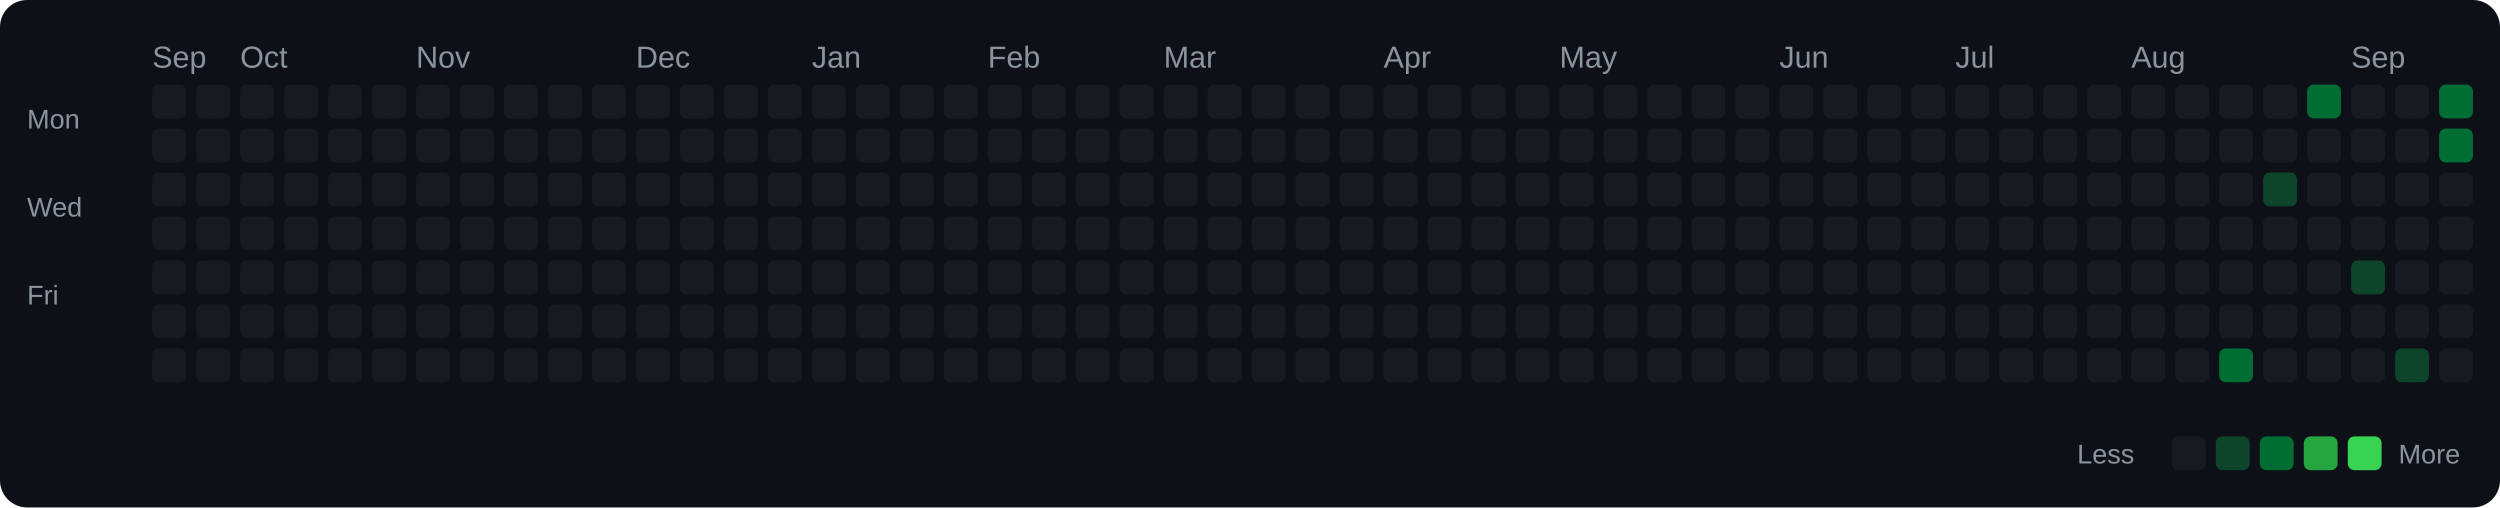
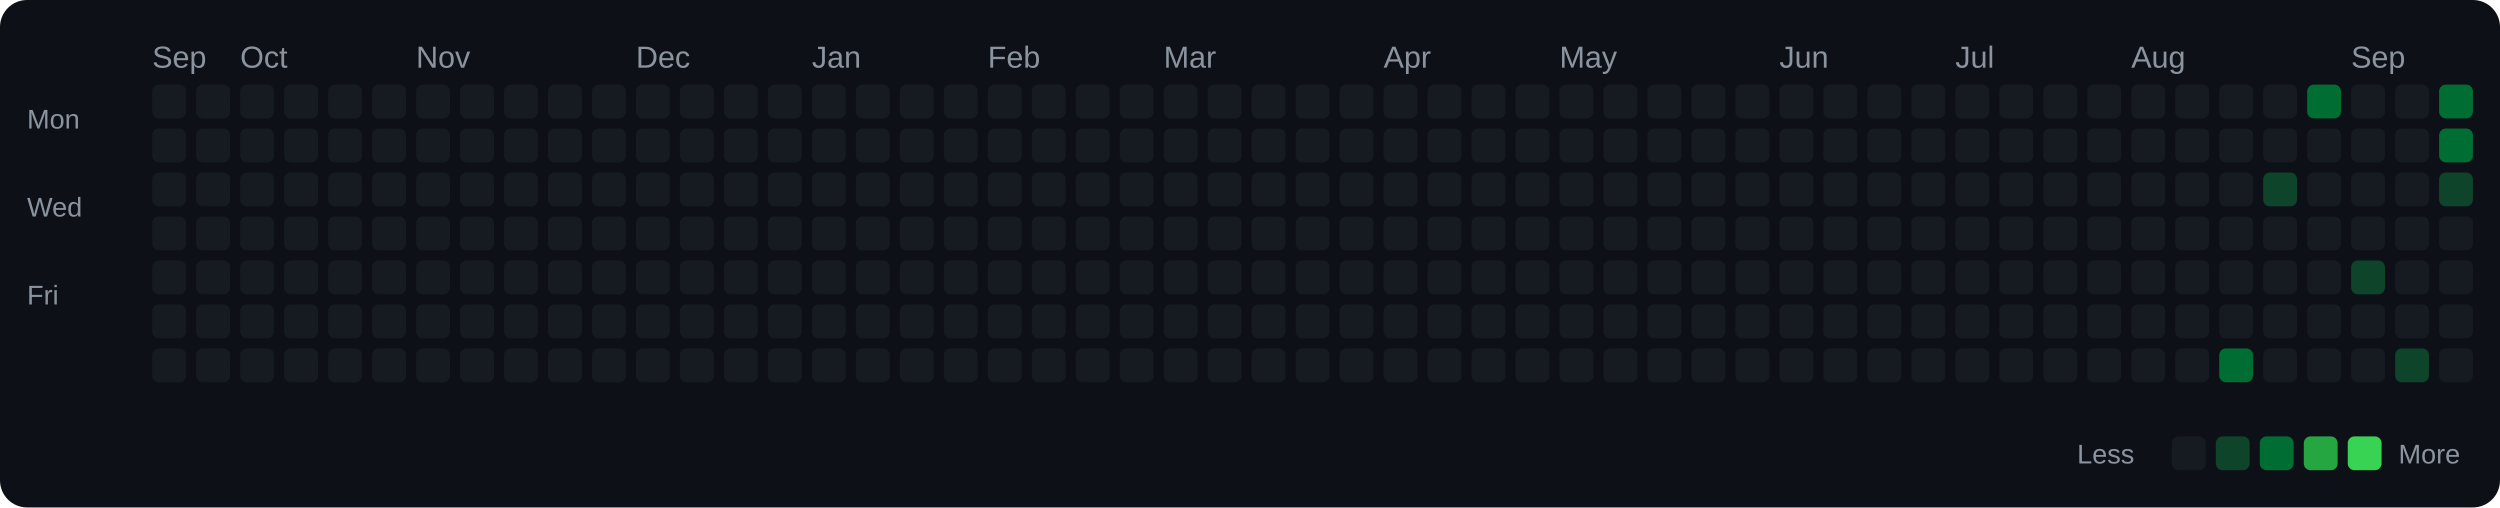
<svg xmlns="http://www.w3.org/2000/svg" width="739" height="150" viewBox="0 0 739 150" role="img" aria-labelledby="title description">
  <rect width="100%" height="100%" fill="#0d1117" rx="8" />
  <text x="45" y="20" fill="#8b949e" font-family="Arial, sans-serif" font-size="9"> Sep </text>
  <text x="71" y="20" fill="#8b949e" font-family="Arial, sans-serif" font-size="9"> Oct </text>
  <text x="123" y="20" fill="#8b949e" font-family="Arial, sans-serif" font-size="9"> Nov </text>
  <text x="188" y="20" fill="#8b949e" font-family="Arial, sans-serif" font-size="9"> Dec </text>
  <text x="240" y="20" fill="#8b949e" font-family="Arial, sans-serif" font-size="9"> Jan </text>
  <text x="292" y="20" fill="#8b949e" font-family="Arial, sans-serif" font-size="9"> Feb </text>
  <text x="344" y="20" fill="#8b949e" font-family="Arial, sans-serif" font-size="9"> Mar </text>
  <text x="409" y="20" fill="#8b949e" font-family="Arial, sans-serif" font-size="9"> Apr </text>
  <text x="461" y="20" fill="#8b949e" font-family="Arial, sans-serif" font-size="9"> May </text>
  <text x="526" y="20" fill="#8b949e" font-family="Arial, sans-serif" font-size="9"> Jun </text>
  <text x="578" y="20" fill="#8b949e" font-family="Arial, sans-serif" font-size="9"> Jul </text>
  <text x="630" y="20" fill="#8b949e" font-family="Arial, sans-serif" font-size="9"> Aug </text>
  <text x="695" y="20" fill="#8b949e" font-family="Arial, sans-serif" font-size="9"> Sep </text>
  <rect x="45" y="25" width="10" height="10" rx="2" fill="#161b22"> </rect>
  <rect x="45" y="38" width="10" height="10" rx="2" fill="#161b22"> </rect>
  <rect x="45" y="51" width="10" height="10" rx="2" fill="#161b22"> </rect>
  <rect x="45" y="64" width="10" height="10" rx="2" fill="#161b22"> </rect>
  <rect x="45" y="77" width="10" height="10" rx="2" fill="#161b22"> </rect>
  <rect x="45" y="90" width="10" height="10" rx="2" fill="#161b22"> </rect>
  <rect x="45" y="103" width="10" height="10" rx="2" fill="#161b22"> </rect>
  <rect x="58" y="25" width="10" height="10" rx="2" fill="#161b22"> </rect>
  <rect x="58" y="38" width="10" height="10" rx="2" fill="#161b22"> </rect>
  <rect x="58" y="51" width="10" height="10" rx="2" fill="#161b22"> </rect>
  <rect x="58" y="64" width="10" height="10" rx="2" fill="#161b22"> </rect>
  <rect x="58" y="77" width="10" height="10" rx="2" fill="#161b22"> </rect>
  <rect x="58" y="90" width="10" height="10" rx="2" fill="#161b22"> </rect>
  <rect x="58" y="103" width="10" height="10" rx="2" fill="#161b22"> </rect>
  <rect x="71" y="25" width="10" height="10" rx="2" fill="#161b22"> </rect>
  <rect x="71" y="38" width="10" height="10" rx="2" fill="#161b22"> </rect>
  <rect x="71" y="51" width="10" height="10" rx="2" fill="#161b22"> </rect>
  <rect x="71" y="64" width="10" height="10" rx="2" fill="#161b22"> </rect>
  <rect x="71" y="77" width="10" height="10" rx="2" fill="#161b22"> </rect>
  <rect x="71" y="90" width="10" height="10" rx="2" fill="#161b22"> </rect>
  <rect x="71" y="103" width="10" height="10" rx="2" fill="#161b22"> </rect>
  <rect x="84" y="25" width="10" height="10" rx="2" fill="#161b22"> </rect>
  <rect x="84" y="38" width="10" height="10" rx="2" fill="#161b22"> </rect>
  <rect x="84" y="51" width="10" height="10" rx="2" fill="#161b22"> </rect>
  <rect x="84" y="64" width="10" height="10" rx="2" fill="#161b22"> </rect>
  <rect x="84" y="77" width="10" height="10" rx="2" fill="#161b22"> </rect>
  <rect x="84" y="90" width="10" height="10" rx="2" fill="#161b22"> </rect>
  <rect x="84" y="103" width="10" height="10" rx="2" fill="#161b22"> </rect>
  <rect x="97" y="25" width="10" height="10" rx="2" fill="#161b22"> </rect>
  <rect x="97" y="38" width="10" height="10" rx="2" fill="#161b22"> </rect>
  <rect x="97" y="51" width="10" height="10" rx="2" fill="#161b22"> </rect>
  <rect x="97" y="64" width="10" height="10" rx="2" fill="#161b22"> </rect>
  <rect x="97" y="77" width="10" height="10" rx="2" fill="#161b22"> </rect>
  <rect x="97" y="90" width="10" height="10" rx="2" fill="#161b22"> </rect>
  <rect x="97" y="103" width="10" height="10" rx="2" fill="#161b22"> </rect>
  <rect x="110" y="25" width="10" height="10" rx="2" fill="#161b22"> </rect>
  <rect x="110" y="38" width="10" height="10" rx="2" fill="#161b22"> </rect>
  <rect x="110" y="51" width="10" height="10" rx="2" fill="#161b22"> </rect>
  <rect x="110" y="64" width="10" height="10" rx="2" fill="#161b22"> </rect>
  <rect x="110" y="77" width="10" height="10" rx="2" fill="#161b22"> </rect>
  <rect x="110" y="90" width="10" height="10" rx="2" fill="#161b22"> </rect>
  <rect x="110" y="103" width="10" height="10" rx="2" fill="#161b22"> </rect>
  <rect x="123" y="25" width="10" height="10" rx="2" fill="#161b22"> </rect>
  <rect x="123" y="38" width="10" height="10" rx="2" fill="#161b22"> </rect>
  <rect x="123" y="51" width="10" height="10" rx="2" fill="#161b22"> </rect>
  <rect x="123" y="64" width="10" height="10" rx="2" fill="#161b22"> </rect>
  <rect x="123" y="77" width="10" height="10" rx="2" fill="#161b22"> </rect>
  <rect x="123" y="90" width="10" height="10" rx="2" fill="#161b22"> </rect>
  <rect x="123" y="103" width="10" height="10" rx="2" fill="#161b22"> </rect>
  <rect x="136" y="25" width="10" height="10" rx="2" fill="#161b22"> </rect>
  <rect x="136" y="38" width="10" height="10" rx="2" fill="#161b22"> </rect>
  <rect x="136" y="51" width="10" height="10" rx="2" fill="#161b22"> </rect>
  <rect x="136" y="64" width="10" height="10" rx="2" fill="#161b22"> </rect>
  <rect x="136" y="77" width="10" height="10" rx="2" fill="#161b22"> </rect>
  <rect x="136" y="90" width="10" height="10" rx="2" fill="#161b22"> </rect>
  <rect x="136" y="103" width="10" height="10" rx="2" fill="#161b22"> </rect>
  <rect x="149" y="25" width="10" height="10" rx="2" fill="#161b22"> </rect>
  <rect x="149" y="38" width="10" height="10" rx="2" fill="#161b22"> </rect>
  <rect x="149" y="51" width="10" height="10" rx="2" fill="#161b22"> </rect>
  <rect x="149" y="64" width="10" height="10" rx="2" fill="#161b22"> </rect>
  <rect x="149" y="77" width="10" height="10" rx="2" fill="#161b22"> </rect>
  <rect x="149" y="90" width="10" height="10" rx="2" fill="#161b22"> </rect>
  <rect x="149" y="103" width="10" height="10" rx="2" fill="#161b22"> </rect>
  <rect x="162" y="25" width="10" height="10" rx="2" fill="#161b22"> </rect>
  <rect x="162" y="38" width="10" height="10" rx="2" fill="#161b22"> </rect>
  <rect x="162" y="51" width="10" height="10" rx="2" fill="#161b22"> </rect>
  <rect x="162" y="64" width="10" height="10" rx="2" fill="#161b22"> </rect>
  <rect x="162" y="77" width="10" height="10" rx="2" fill="#161b22"> </rect>
  <rect x="162" y="90" width="10" height="10" rx="2" fill="#161b22"> </rect>
  <rect x="162" y="103" width="10" height="10" rx="2" fill="#161b22"> </rect>
  <rect x="175" y="25" width="10" height="10" rx="2" fill="#161b22"> </rect>
  <rect x="175" y="38" width="10" height="10" rx="2" fill="#161b22"> </rect>
  <rect x="175" y="51" width="10" height="10" rx="2" fill="#161b22"> </rect>
  <rect x="175" y="64" width="10" height="10" rx="2" fill="#161b22"> </rect>
  <rect x="175" y="77" width="10" height="10" rx="2" fill="#161b22"> </rect>
  <rect x="175" y="90" width="10" height="10" rx="2" fill="#161b22"> </rect>
  <rect x="175" y="103" width="10" height="10" rx="2" fill="#161b22"> </rect>
  <rect x="188" y="25" width="10" height="10" rx="2" fill="#161b22"> </rect>
  <rect x="188" y="38" width="10" height="10" rx="2" fill="#161b22"> </rect>
  <rect x="188" y="51" width="10" height="10" rx="2" fill="#161b22"> </rect>
  <rect x="188" y="64" width="10" height="10" rx="2" fill="#161b22"> </rect>
  <rect x="188" y="77" width="10" height="10" rx="2" fill="#161b22"> </rect>
  <rect x="188" y="90" width="10" height="10" rx="2" fill="#161b22"> </rect>
  <rect x="188" y="103" width="10" height="10" rx="2" fill="#161b22"> </rect>
  <rect x="201" y="25" width="10" height="10" rx="2" fill="#161b22"> </rect>
  <rect x="201" y="38" width="10" height="10" rx="2" fill="#161b22"> </rect>
  <rect x="201" y="51" width="10" height="10" rx="2" fill="#161b22"> </rect>
  <rect x="201" y="64" width="10" height="10" rx="2" fill="#161b22"> </rect>
  <rect x="201" y="77" width="10" height="10" rx="2" fill="#161b22"> </rect>
  <rect x="201" y="90" width="10" height="10" rx="2" fill="#161b22"> </rect>
  <rect x="201" y="103" width="10" height="10" rx="2" fill="#161b22"> </rect>
  <rect x="214" y="25" width="10" height="10" rx="2" fill="#161b22"> </rect>
  <rect x="214" y="38" width="10" height="10" rx="2" fill="#161b22"> </rect>
  <rect x="214" y="51" width="10" height="10" rx="2" fill="#161b22"> </rect>
  <rect x="214" y="64" width="10" height="10" rx="2" fill="#161b22"> </rect>
  <rect x="214" y="77" width="10" height="10" rx="2" fill="#161b22"> </rect>
  <rect x="214" y="90" width="10" height="10" rx="2" fill="#161b22"> </rect>
  <rect x="214" y="103" width="10" height="10" rx="2" fill="#161b22"> </rect>
  <rect x="227" y="25" width="10" height="10" rx="2" fill="#161b22"> </rect>
  <rect x="227" y="38" width="10" height="10" rx="2" fill="#161b22"> </rect>
  <rect x="227" y="51" width="10" height="10" rx="2" fill="#161b22"> </rect>
  <rect x="227" y="64" width="10" height="10" rx="2" fill="#161b22"> </rect>
  <rect x="227" y="77" width="10" height="10" rx="2" fill="#161b22"> </rect>
  <rect x="227" y="90" width="10" height="10" rx="2" fill="#161b22"> </rect>
  <rect x="227" y="103" width="10" height="10" rx="2" fill="#161b22"> </rect>
  <rect x="240" y="25" width="10" height="10" rx="2" fill="#161b22"> </rect>
  <rect x="240" y="38" width="10" height="10" rx="2" fill="#161b22"> </rect>
  <rect x="240" y="51" width="10" height="10" rx="2" fill="#161b22"> </rect>
  <rect x="240" y="64" width="10" height="10" rx="2" fill="#161b22"> </rect>
  <rect x="240" y="77" width="10" height="10" rx="2" fill="#161b22"> </rect>
  <rect x="240" y="90" width="10" height="10" rx="2" fill="#161b22"> </rect>
  <rect x="240" y="103" width="10" height="10" rx="2" fill="#161b22"> </rect>
  <rect x="253" y="25" width="10" height="10" rx="2" fill="#161b22"> </rect>
  <rect x="253" y="38" width="10" height="10" rx="2" fill="#161b22"> </rect>
  <rect x="253" y="51" width="10" height="10" rx="2" fill="#161b22"> </rect>
  <rect x="253" y="64" width="10" height="10" rx="2" fill="#161b22"> </rect>
  <rect x="253" y="77" width="10" height="10" rx="2" fill="#161b22"> </rect>
  <rect x="253" y="90" width="10" height="10" rx="2" fill="#161b22"> </rect>
  <rect x="253" y="103" width="10" height="10" rx="2" fill="#161b22"> </rect>
  <rect x="266" y="25" width="10" height="10" rx="2" fill="#161b22"> </rect>
  <rect x="266" y="38" width="10" height="10" rx="2" fill="#161b22"> </rect>
  <rect x="266" y="51" width="10" height="10" rx="2" fill="#161b22"> </rect>
  <rect x="266" y="64" width="10" height="10" rx="2" fill="#161b22"> </rect>
  <rect x="266" y="77" width="10" height="10" rx="2" fill="#161b22"> </rect>
  <rect x="266" y="90" width="10" height="10" rx="2" fill="#161b22"> </rect>
  <rect x="266" y="103" width="10" height="10" rx="2" fill="#161b22"> </rect>
  <rect x="279" y="25" width="10" height="10" rx="2" fill="#161b22"> </rect>
  <rect x="279" y="38" width="10" height="10" rx="2" fill="#161b22"> </rect>
  <rect x="279" y="51" width="10" height="10" rx="2" fill="#161b22"> </rect>
  <rect x="279" y="64" width="10" height="10" rx="2" fill="#161b22"> </rect>
  <rect x="279" y="77" width="10" height="10" rx="2" fill="#161b22"> </rect>
  <rect x="279" y="90" width="10" height="10" rx="2" fill="#161b22"> </rect>
  <rect x="279" y="103" width="10" height="10" rx="2" fill="#161b22"> </rect>
  <rect x="292" y="25" width="10" height="10" rx="2" fill="#161b22"> </rect>
  <rect x="292" y="38" width="10" height="10" rx="2" fill="#161b22"> </rect>
  <rect x="292" y="51" width="10" height="10" rx="2" fill="#161b22"> </rect>
  <rect x="292" y="64" width="10" height="10" rx="2" fill="#161b22"> </rect>
  <rect x="292" y="77" width="10" height="10" rx="2" fill="#161b22"> </rect>
  <rect x="292" y="90" width="10" height="10" rx="2" fill="#161b22"> </rect>
  <rect x="292" y="103" width="10" height="10" rx="2" fill="#161b22"> </rect>
  <rect x="305" y="25" width="10" height="10" rx="2" fill="#161b22"> </rect>
  <rect x="305" y="38" width="10" height="10" rx="2" fill="#161b22"> </rect>
  <rect x="305" y="51" width="10" height="10" rx="2" fill="#161b22"> </rect>
  <rect x="305" y="64" width="10" height="10" rx="2" fill="#161b22"> </rect>
  <rect x="305" y="77" width="10" height="10" rx="2" fill="#161b22"> </rect>
  <rect x="305" y="90" width="10" height="10" rx="2" fill="#161b22"> </rect>
  <rect x="305" y="103" width="10" height="10" rx="2" fill="#161b22"> </rect>
  <rect x="318" y="25" width="10" height="10" rx="2" fill="#161b22"> </rect>
  <rect x="318" y="38" width="10" height="10" rx="2" fill="#161b22"> </rect>
  <rect x="318" y="51" width="10" height="10" rx="2" fill="#161b22"> </rect>
  <rect x="318" y="64" width="10" height="10" rx="2" fill="#161b22"> </rect>
  <rect x="318" y="77" width="10" height="10" rx="2" fill="#161b22"> </rect>
  <rect x="318" y="90" width="10" height="10" rx="2" fill="#161b22"> </rect>
  <rect x="318" y="103" width="10" height="10" rx="2" fill="#161b22"> </rect>
  <rect x="331" y="25" width="10" height="10" rx="2" fill="#161b22"> </rect>
  <rect x="331" y="38" width="10" height="10" rx="2" fill="#161b22"> </rect>
  <rect x="331" y="51" width="10" height="10" rx="2" fill="#161b22"> </rect>
  <rect x="331" y="64" width="10" height="10" rx="2" fill="#161b22"> </rect>
  <rect x="331" y="77" width="10" height="10" rx="2" fill="#161b22"> </rect>
  <rect x="331" y="90" width="10" height="10" rx="2" fill="#161b22"> </rect>
  <rect x="331" y="103" width="10" height="10" rx="2" fill="#161b22"> </rect>
  <rect x="344" y="25" width="10" height="10" rx="2" fill="#161b22"> </rect>
  <rect x="344" y="38" width="10" height="10" rx="2" fill="#161b22"> </rect>
  <rect x="344" y="51" width="10" height="10" rx="2" fill="#161b22"> </rect>
  <rect x="344" y="64" width="10" height="10" rx="2" fill="#161b22"> </rect>
  <rect x="344" y="77" width="10" height="10" rx="2" fill="#161b22"> </rect>
  <rect x="344" y="90" width="10" height="10" rx="2" fill="#161b22"> </rect>
  <rect x="344" y="103" width="10" height="10" rx="2" fill="#161b22"> </rect>
  <rect x="357" y="25" width="10" height="10" rx="2" fill="#161b22"> </rect>
  <rect x="357" y="38" width="10" height="10" rx="2" fill="#161b22"> </rect>
  <rect x="357" y="51" width="10" height="10" rx="2" fill="#161b22"> </rect>
  <rect x="357" y="64" width="10" height="10" rx="2" fill="#161b22"> </rect>
  <rect x="357" y="77" width="10" height="10" rx="2" fill="#161b22"> </rect>
  <rect x="357" y="90" width="10" height="10" rx="2" fill="#161b22"> </rect>
  <rect x="357" y="103" width="10" height="10" rx="2" fill="#161b22"> </rect>
  <rect x="370" y="25" width="10" height="10" rx="2" fill="#161b22"> </rect>
  <rect x="370" y="38" width="10" height="10" rx="2" fill="#161b22"> </rect>
  <rect x="370" y="51" width="10" height="10" rx="2" fill="#161b22"> </rect>
  <rect x="370" y="64" width="10" height="10" rx="2" fill="#161b22"> </rect>
  <rect x="370" y="77" width="10" height="10" rx="2" fill="#161b22"> </rect>
  <rect x="370" y="90" width="10" height="10" rx="2" fill="#161b22"> </rect>
  <rect x="370" y="103" width="10" height="10" rx="2" fill="#161b22"> </rect>
  <rect x="383" y="25" width="10" height="10" rx="2" fill="#161b22"> </rect>
  <rect x="383" y="38" width="10" height="10" rx="2" fill="#161b22"> </rect>
  <rect x="383" y="51" width="10" height="10" rx="2" fill="#161b22"> </rect>
  <rect x="383" y="64" width="10" height="10" rx="2" fill="#161b22"> </rect>
  <rect x="383" y="77" width="10" height="10" rx="2" fill="#161b22"> </rect>
  <rect x="383" y="90" width="10" height="10" rx="2" fill="#161b22"> </rect>
  <rect x="383" y="103" width="10" height="10" rx="2" fill="#161b22"> </rect>
  <rect x="396" y="25" width="10" height="10" rx="2" fill="#161b22"> </rect>
  <rect x="396" y="38" width="10" height="10" rx="2" fill="#161b22"> </rect>
  <rect x="396" y="51" width="10" height="10" rx="2" fill="#161b22"> </rect>
  <rect x="396" y="64" width="10" height="10" rx="2" fill="#161b22"> </rect>
  <rect x="396" y="77" width="10" height="10" rx="2" fill="#161b22"> </rect>
  <rect x="396" y="90" width="10" height="10" rx="2" fill="#161b22"> </rect>
  <rect x="396" y="103" width="10" height="10" rx="2" fill="#161b22"> </rect>
  <rect x="409" y="25" width="10" height="10" rx="2" fill="#161b22"> </rect>
  <rect x="409" y="38" width="10" height="10" rx="2" fill="#161b22"> </rect>
  <rect x="409" y="51" width="10" height="10" rx="2" fill="#161b22"> </rect>
  <rect x="409" y="64" width="10" height="10" rx="2" fill="#161b22"> </rect>
  <rect x="409" y="77" width="10" height="10" rx="2" fill="#161b22"> </rect>
  <rect x="409" y="90" width="10" height="10" rx="2" fill="#161b22"> </rect>
  <rect x="409" y="103" width="10" height="10" rx="2" fill="#161b22"> </rect>
  <rect x="422" y="25" width="10" height="10" rx="2" fill="#161b22"> </rect>
  <rect x="422" y="38" width="10" height="10" rx="2" fill="#161b22"> </rect>
  <rect x="422" y="51" width="10" height="10" rx="2" fill="#161b22"> </rect>
  <rect x="422" y="64" width="10" height="10" rx="2" fill="#161b22"> </rect>
  <rect x="422" y="77" width="10" height="10" rx="2" fill="#161b22"> </rect>
  <rect x="422" y="90" width="10" height="10" rx="2" fill="#161b22"> </rect>
  <rect x="422" y="103" width="10" height="10" rx="2" fill="#161b22"> </rect>
  <rect x="435" y="25" width="10" height="10" rx="2" fill="#161b22"> </rect>
  <rect x="435" y="38" width="10" height="10" rx="2" fill="#161b22"> </rect>
  <rect x="435" y="51" width="10" height="10" rx="2" fill="#161b22"> </rect>
  <rect x="435" y="64" width="10" height="10" rx="2" fill="#161b22"> </rect>
  <rect x="435" y="77" width="10" height="10" rx="2" fill="#161b22"> </rect>
  <rect x="435" y="90" width="10" height="10" rx="2" fill="#161b22"> </rect>
  <rect x="435" y="103" width="10" height="10" rx="2" fill="#161b22"> </rect>
  <rect x="448" y="25" width="10" height="10" rx="2" fill="#161b22"> </rect>
  <rect x="448" y="38" width="10" height="10" rx="2" fill="#161b22"> </rect>
  <rect x="448" y="51" width="10" height="10" rx="2" fill="#161b22"> </rect>
  <rect x="448" y="64" width="10" height="10" rx="2" fill="#161b22"> </rect>
  <rect x="448" y="77" width="10" height="10" rx="2" fill="#161b22"> </rect>
  <rect x="448" y="90" width="10" height="10" rx="2" fill="#161b22"> </rect>
  <rect x="448" y="103" width="10" height="10" rx="2" fill="#161b22"> </rect>
  <rect x="461" y="25" width="10" height="10" rx="2" fill="#161b22"> </rect>
  <rect x="461" y="38" width="10" height="10" rx="2" fill="#161b22"> </rect>
  <rect x="461" y="51" width="10" height="10" rx="2" fill="#161b22"> </rect>
  <rect x="461" y="64" width="10" height="10" rx="2" fill="#161b22"> </rect>
  <rect x="461" y="77" width="10" height="10" rx="2" fill="#161b22"> </rect>
  <rect x="461" y="90" width="10" height="10" rx="2" fill="#161b22"> </rect>
  <rect x="461" y="103" width="10" height="10" rx="2" fill="#161b22"> </rect>
  <rect x="474" y="25" width="10" height="10" rx="2" fill="#161b22"> </rect>
  <rect x="474" y="38" width="10" height="10" rx="2" fill="#161b22"> </rect>
  <rect x="474" y="51" width="10" height="10" rx="2" fill="#161b22"> </rect>
  <rect x="474" y="64" width="10" height="10" rx="2" fill="#161b22"> </rect>
  <rect x="474" y="77" width="10" height="10" rx="2" fill="#161b22"> </rect>
  <rect x="474" y="90" width="10" height="10" rx="2" fill="#161b22"> </rect>
  <rect x="474" y="103" width="10" height="10" rx="2" fill="#161b22"> </rect>
  <rect x="487" y="25" width="10" height="10" rx="2" fill="#161b22"> </rect>
  <rect x="487" y="38" width="10" height="10" rx="2" fill="#161b22"> </rect>
  <rect x="487" y="51" width="10" height="10" rx="2" fill="#161b22"> </rect>
  <rect x="487" y="64" width="10" height="10" rx="2" fill="#161b22"> </rect>
  <rect x="487" y="77" width="10" height="10" rx="2" fill="#161b22"> </rect>
  <rect x="487" y="90" width="10" height="10" rx="2" fill="#161b22"> </rect>
  <rect x="487" y="103" width="10" height="10" rx="2" fill="#161b22"> </rect>
  <rect x="500" y="25" width="10" height="10" rx="2" fill="#161b22"> </rect>
  <rect x="500" y="38" width="10" height="10" rx="2" fill="#161b22"> </rect>
  <rect x="500" y="51" width="10" height="10" rx="2" fill="#161b22"> </rect>
  <rect x="500" y="64" width="10" height="10" rx="2" fill="#161b22"> </rect>
  <rect x="500" y="77" width="10" height="10" rx="2" fill="#161b22"> </rect>
  <rect x="500" y="90" width="10" height="10" rx="2" fill="#161b22"> </rect>
  <rect x="500" y="103" width="10" height="10" rx="2" fill="#161b22"> </rect>
  <rect x="513" y="25" width="10" height="10" rx="2" fill="#161b22"> </rect>
  <rect x="513" y="38" width="10" height="10" rx="2" fill="#161b22"> </rect>
  <rect x="513" y="51" width="10" height="10" rx="2" fill="#161b22"> </rect>
  <rect x="513" y="64" width="10" height="10" rx="2" fill="#161b22"> </rect>
  <rect x="513" y="77" width="10" height="10" rx="2" fill="#161b22"> </rect>
  <rect x="513" y="90" width="10" height="10" rx="2" fill="#161b22"> </rect>
  <rect x="513" y="103" width="10" height="10" rx="2" fill="#161b22"> </rect>
  <rect x="526" y="25" width="10" height="10" rx="2" fill="#161b22"> </rect>
  <rect x="526" y="38" width="10" height="10" rx="2" fill="#161b22"> </rect>
  <rect x="526" y="51" width="10" height="10" rx="2" fill="#161b22"> </rect>
  <rect x="526" y="64" width="10" height="10" rx="2" fill="#161b22"> </rect>
  <rect x="526" y="77" width="10" height="10" rx="2" fill="#161b22"> </rect>
  <rect x="526" y="90" width="10" height="10" rx="2" fill="#161b22"> </rect>
  <rect x="526" y="103" width="10" height="10" rx="2" fill="#161b22"> </rect>
  <rect x="539" y="25" width="10" height="10" rx="2" fill="#161b22"> </rect>
  <rect x="539" y="38" width="10" height="10" rx="2" fill="#161b22"> </rect>
  <rect x="539" y="51" width="10" height="10" rx="2" fill="#161b22"> </rect>
  <rect x="539" y="64" width="10" height="10" rx="2" fill="#161b22"> </rect>
  <rect x="539" y="77" width="10" height="10" rx="2" fill="#161b22"> </rect>
  <rect x="539" y="90" width="10" height="10" rx="2" fill="#161b22"> </rect>
  <rect x="539" y="103" width="10" height="10" rx="2" fill="#161b22"> </rect>
  <rect x="552" y="25" width="10" height="10" rx="2" fill="#161b22"> </rect>
  <rect x="552" y="38" width="10" height="10" rx="2" fill="#161b22"> </rect>
  <rect x="552" y="51" width="10" height="10" rx="2" fill="#161b22"> </rect>
  <rect x="552" y="64" width="10" height="10" rx="2" fill="#161b22"> </rect>
  <rect x="552" y="77" width="10" height="10" rx="2" fill="#161b22"> </rect>
  <rect x="552" y="90" width="10" height="10" rx="2" fill="#161b22"> </rect>
  <rect x="552" y="103" width="10" height="10" rx="2" fill="#161b22"> </rect>
  <rect x="565" y="25" width="10" height="10" rx="2" fill="#161b22"> </rect>
  <rect x="565" y="38" width="10" height="10" rx="2" fill="#161b22"> </rect>
  <rect x="565" y="51" width="10" height="10" rx="2" fill="#161b22"> </rect>
  <rect x="565" y="64" width="10" height="10" rx="2" fill="#161b22"> </rect>
  <rect x="565" y="77" width="10" height="10" rx="2" fill="#161b22"> </rect>
  <rect x="565" y="90" width="10" height="10" rx="2" fill="#161b22"> </rect>
  <rect x="565" y="103" width="10" height="10" rx="2" fill="#161b22"> </rect>
  <rect x="578" y="25" width="10" height="10" rx="2" fill="#161b22"> </rect>
  <rect x="578" y="38" width="10" height="10" rx="2" fill="#161b22"> </rect>
  <rect x="578" y="51" width="10" height="10" rx="2" fill="#161b22"> </rect>
  <rect x="578" y="64" width="10" height="10" rx="2" fill="#161b22"> </rect>
  <rect x="578" y="77" width="10" height="10" rx="2" fill="#161b22"> </rect>
  <rect x="578" y="90" width="10" height="10" rx="2" fill="#161b22"> </rect>
  <rect x="578" y="103" width="10" height="10" rx="2" fill="#161b22"> </rect>
  <rect x="591" y="25" width="10" height="10" rx="2" fill="#161b22"> </rect>
  <rect x="591" y="38" width="10" height="10" rx="2" fill="#161b22"> </rect>
  <rect x="591" y="51" width="10" height="10" rx="2" fill="#161b22"> </rect>
  <rect x="591" y="64" width="10" height="10" rx="2" fill="#161b22"> </rect>
  <rect x="591" y="77" width="10" height="10" rx="2" fill="#161b22"> </rect>
  <rect x="591" y="90" width="10" height="10" rx="2" fill="#161b22"> </rect>
  <rect x="591" y="103" width="10" height="10" rx="2" fill="#161b22"> </rect>
  <rect x="604" y="25" width="10" height="10" rx="2" fill="#161b22"> </rect>
  <rect x="604" y="38" width="10" height="10" rx="2" fill="#161b22"> </rect>
  <rect x="604" y="51" width="10" height="10" rx="2" fill="#161b22"> </rect>
  <rect x="604" y="64" width="10" height="10" rx="2" fill="#161b22"> </rect>
  <rect x="604" y="77" width="10" height="10" rx="2" fill="#161b22"> </rect>
  <rect x="604" y="90" width="10" height="10" rx="2" fill="#161b22"> </rect>
  <rect x="604" y="103" width="10" height="10" rx="2" fill="#161b22"> </rect>
  <rect x="617" y="25" width="10" height="10" rx="2" fill="#161b22"> </rect>
  <rect x="617" y="38" width="10" height="10" rx="2" fill="#161b22"> </rect>
  <rect x="617" y="51" width="10" height="10" rx="2" fill="#161b22"> </rect>
  <rect x="617" y="64" width="10" height="10" rx="2" fill="#161b22"> </rect>
  <rect x="617" y="77" width="10" height="10" rx="2" fill="#161b22"> </rect>
  <rect x="617" y="90" width="10" height="10" rx="2" fill="#161b22"> </rect>
  <rect x="617" y="103" width="10" height="10" rx="2" fill="#161b22"> </rect>
  <rect x="630" y="25" width="10" height="10" rx="2" fill="#161b22"> </rect>
  <rect x="630" y="38" width="10" height="10" rx="2" fill="#161b22"> </rect>
  <rect x="630" y="51" width="10" height="10" rx="2" fill="#161b22"> </rect>
  <rect x="630" y="64" width="10" height="10" rx="2" fill="#161b22"> </rect>
  <rect x="630" y="77" width="10" height="10" rx="2" fill="#161b22"> </rect>
  <rect x="630" y="90" width="10" height="10" rx="2" fill="#161b22"> </rect>
  <rect x="630" y="103" width="10" height="10" rx="2" fill="#161b22"> </rect>
  <rect x="643" y="25" width="10" height="10" rx="2" fill="#161b22"> </rect>
  <rect x="643" y="38" width="10" height="10" rx="2" fill="#161b22"> </rect>
  <rect x="643" y="51" width="10" height="10" rx="2" fill="#161b22"> </rect>
  <rect x="643" y="64" width="10" height="10" rx="2" fill="#161b22"> </rect>
  <rect x="643" y="77" width="10" height="10" rx="2" fill="#161b22"> </rect>
  <rect x="643" y="90" width="10" height="10" rx="2" fill="#161b22"> </rect>
  <rect x="643" y="103" width="10" height="10" rx="2" fill="#161b22"> </rect>
  <rect x="656" y="25" width="10" height="10" rx="2" fill="#161b22"> </rect>
  <rect x="656" y="38" width="10" height="10" rx="2" fill="#161b22"> </rect>
  <rect x="656" y="51" width="10" height="10" rx="2" fill="#161b22"> </rect>
  <rect x="656" y="64" width="10" height="10" rx="2" fill="#161b22"> </rect>
  <rect x="656" y="77" width="10" height="10" rx="2" fill="#161b22"> </rect>
  <rect x="656" y="90" width="10" height="10" rx="2" fill="#161b22"> </rect>
  <rect x="656" y="103" width="10" height="10" rx="2" fill="#006d32"> </rect>
  <rect x="669" y="25" width="10" height="10" rx="2" fill="#161b22"> </rect>
  <rect x="669" y="38" width="10" height="10" rx="2" fill="#161b22"> </rect>
  <rect x="669" y="51" width="10" height="10" rx="2" fill="#0e4429"> </rect>
  <rect x="669" y="64" width="10" height="10" rx="2" fill="#161b22"> </rect>
  <rect x="669" y="77" width="10" height="10" rx="2" fill="#161b22"> </rect>
  <rect x="669" y="90" width="10" height="10" rx="2" fill="#161b22"> </rect>
  <rect x="669" y="103" width="10" height="10" rx="2" fill="#161b22"> </rect>
  <rect x="682" y="25" width="10" height="10" rx="2" fill="#006d32"> </rect>
  <rect x="682" y="38" width="10" height="10" rx="2" fill="#161b22"> </rect>
  <rect x="682" y="51" width="10" height="10" rx="2" fill="#161b22"> </rect>
  <rect x="682" y="64" width="10" height="10" rx="2" fill="#161b22"> </rect>
  <rect x="682" y="77" width="10" height="10" rx="2" fill="#161b22"> </rect>
  <rect x="682" y="90" width="10" height="10" rx="2" fill="#161b22"> </rect>
  <rect x="682" y="103" width="10" height="10" rx="2" fill="#161b22"> </rect>
  <rect x="695" y="25" width="10" height="10" rx="2" fill="#161b22"> </rect>
  <rect x="695" y="38" width="10" height="10" rx="2" fill="#161b22"> </rect>
  <rect x="695" y="51" width="10" height="10" rx="2" fill="#161b22"> </rect>
  <rect x="695" y="64" width="10" height="10" rx="2" fill="#161b22"> </rect>
  <rect x="695" y="77" width="10" height="10" rx="2" fill="#0e4429"> </rect>
  <rect x="695" y="90" width="10" height="10" rx="2" fill="#161b22"> </rect>
  <rect x="695" y="103" width="10" height="10" rx="2" fill="#161b22"> </rect>
  <rect x="708" y="25" width="10" height="10" rx="2" fill="#161b22"> </rect>
  <rect x="708" y="38" width="10" height="10" rx="2" fill="#161b22"> </rect>
  <rect x="708" y="51" width="10" height="10" rx="2" fill="#161b22"> </rect>
  <rect x="708" y="64" width="10" height="10" rx="2" fill="#161b22"> </rect>
  <rect x="708" y="77" width="10" height="10" rx="2" fill="#161b22"> </rect>
  <rect x="708" y="90" width="10" height="10" rx="2" fill="#161b22"> </rect>
  <rect x="708" y="103" width="10" height="10" rx="2" fill="#0e4429"> </rect>
  <rect x="721" y="25" width="10" height="10" rx="2" fill="#006d32"> </rect>
  <rect x="721" y="38" width="10" height="10" rx="2" fill="#006d32"> </rect>
-   <rect x="721" y="51" width="10" height="10" rx="2" fill="#161b22"> </rect>
+   <rect x="721" y="51" width="10" height="10" rx="2" fill="#0e4429"> </rect>
  <rect x="721" y="64" width="10" height="10" rx="2" fill="#161b22"> </rect>
  <rect x="721" y="77" width="10" height="10" rx="2" fill="#161b22"> </rect>
  <rect x="721" y="90" width="10" height="10" rx="2" fill="#161b22"> </rect>
  <rect x="721" y="103" width="10" height="10" rx="2" fill="#161b22"> </rect>
  <text x="8" y="38" fill="#8b949e" font-family="Arial, sans-serif" font-size="8">Mon</text>
  <text x="8" y="64" fill="#8b949e" font-family="Arial, sans-serif" font-size="8">Wed</text>
  <text x="8" y="90" fill="#8b949e" font-family="Arial, sans-serif" font-size="8">Fri</text>
  <text x="614" y="137" fill="#8b949e" font-family="Arial, sans-serif" font-size="8">Less</text>
  <rect x="642" y="129" width="10" height="10" rx="2" fill="#161b22" />
  <rect x="655" y="129" width="10" height="10" rx="2" fill="#0e4429" />
  <rect x="668" y="129" width="10" height="10" rx="2" fill="#006d32" />
  <rect x="681" y="129" width="10" height="10" rx="2" fill="#26a641" />
  <rect x="694" y="129" width="10" height="10" rx="2" fill="#39d353" />
  <text x="709" y="137" fill="#8b949e" font-family="Arial, sans-serif" font-size="8">More</text>
</svg>
